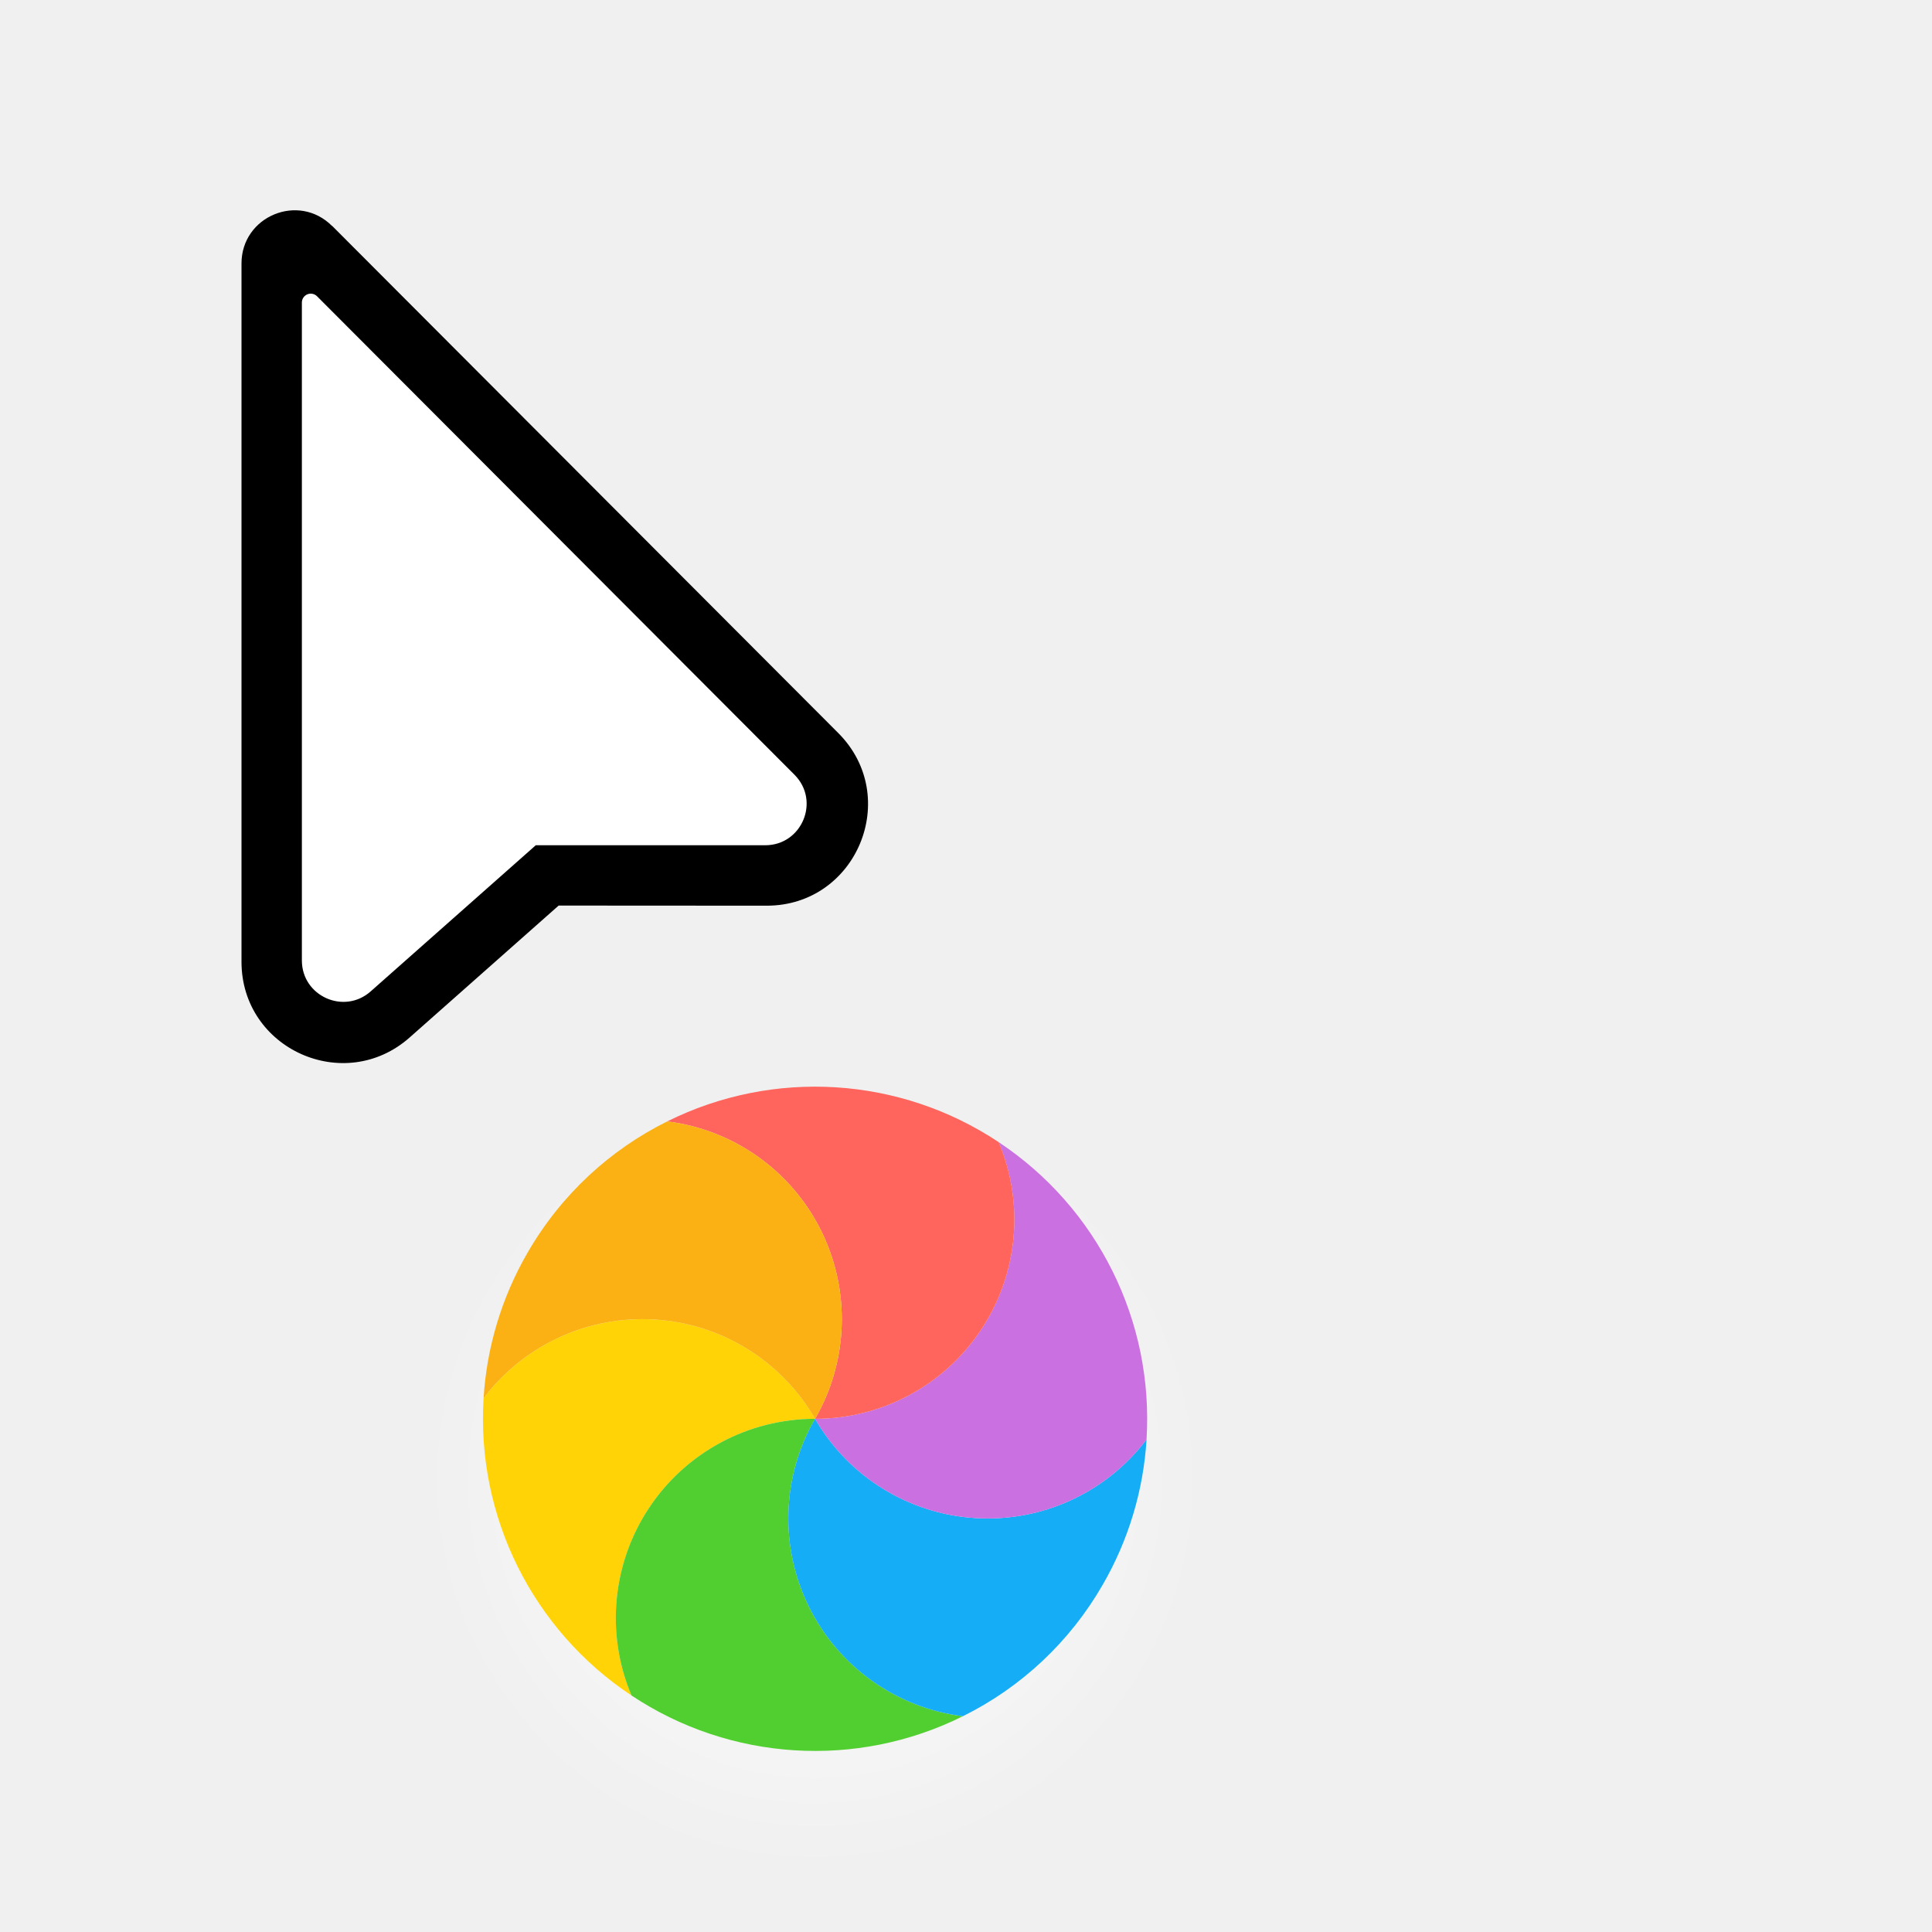
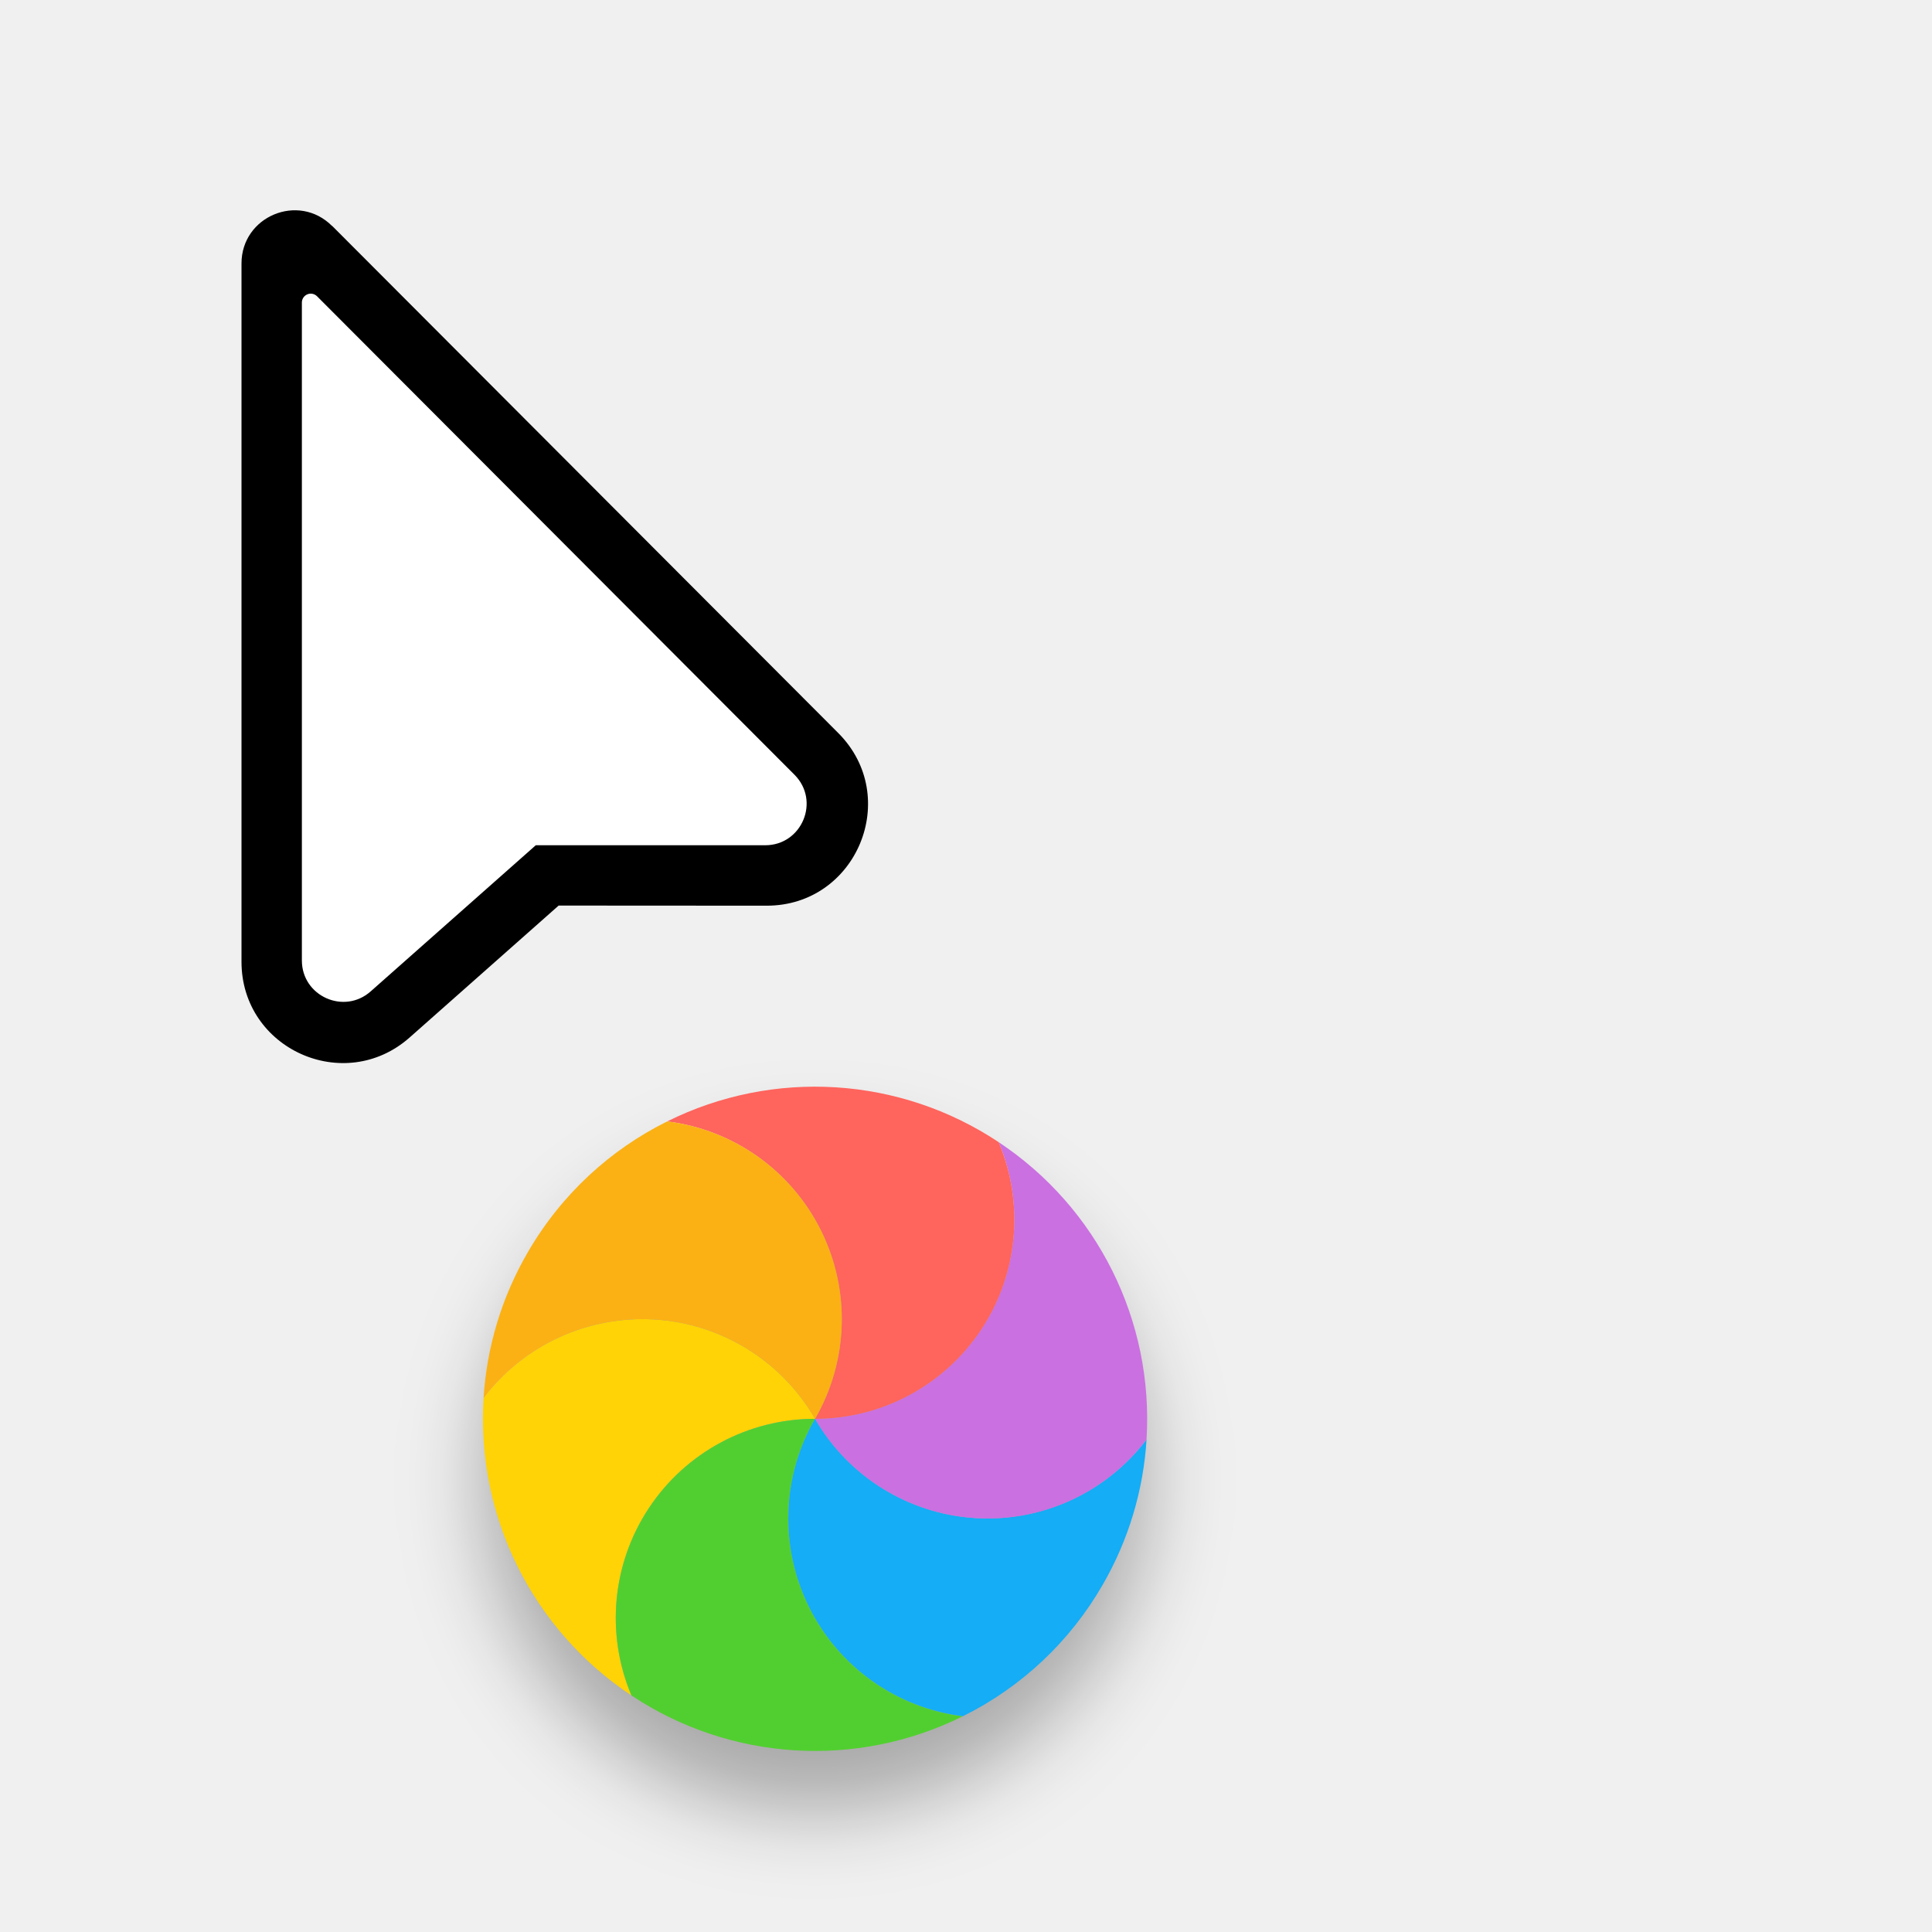
- <svg xmlns="http://www.w3.org/2000/svg" width="32" height="32" viewBox="0 0 32 32">
-   <defs>
-     <linearGradient id="b" x1="545.808" x2="545.808" y1="7.544" y2="903.099" gradientUnits="userSpaceOnUse">
-       <stop stop-color="#ffd305" style="stop-color:#ffd305;stop-color:color(display-p3 1 .828 .02);stop-opacity:1" />
-       <stop offset="1" stop-color="#fdcf01" style="stop-color:#fdcf01;stop-color:color(display-p3 .992 .812 .004);stop-opacity:1" />
-     </linearGradient>
-     <linearGradient id="c" x1="506.5" x2="506.5" y1="13.499" y2="1146.96" gradientUnits="userSpaceOnUse">
-       <stop stop-color="#52cf30" style="stop-color:#52cf30;stop-color:color(display-p3 .322 .812 .188);stop-opacity:1" />
-       <stop offset="1" stop-color="#3bbd1c" style="stop-color:#3bbd1c;stop-color:color(display-p3 .231 .741 .11);stop-opacity:1" />
-     </linearGradient>
-     <linearGradient id="d" x1="533.223" x2="533.223" y1="16.5" y2="1016.5" gradientUnits="userSpaceOnUse">
-       <stop stop-color="#14adf6" style="stop-color:#14adf6;stop-color:color(display-p3 .078 .678 .965);stop-opacity:1" />
-       <stop offset="1" stop-color="#1191f4" style="stop-color:#1191f4;stop-color:color(display-p3 .067 .569 .957);stop-opacity:1" />
-     </linearGradient>
-     <linearGradient id="e" x1="554.984" x2="554.984" y1="16.5" y2="912.055" gradientUnits="userSpaceOnUse">
-       <stop stop-color="#ca70e1" style="stop-color:#ca70e1;stop-color:color(display-p3 .792 .439 .882);stop-opacity:1" />
-       <stop offset="1" stop-color="#b452cb" style="stop-color:#b452cb;stop-color:color(display-p3 .706 .322 .796);stop-opacity:1" />
-     </linearGradient>
-     <linearGradient id="f" x1="516.5" x2="516.5" y1="8.166" y2="1141.62" gradientUnits="userSpaceOnUse">
-       <stop stop-color="#ff645d" style="stop-color:#ff645d;stop-color:color(display-p3 1 .392 .365);stop-opacity:1" />
-       <stop offset="1" stop-color="#ff4332" style="stop-color:#ff4332;stop-color:color(display-p3 1 .263 .196);stop-opacity:1" />
-     </linearGradient>
-     <linearGradient id="g" x1="534.769" x2="534.769" y1="6.5" y2="1006.5" gradientUnits="userSpaceOnUse">
-       <stop stop-color="#fbb114" style="stop-color:#fbb114;stop-color:color(display-p3 .984 .694 .078);stop-opacity:1" />
-       <stop offset="1" stop-color="#ff9508" style="stop-color:#ff9508;stop-color:color(display-p3 1 .584 .031);stop-opacity:1" />
-     </linearGradient>
-     <filter id="a" width="1.294" height="1.294" x="-.147" y="-.147" style="color-interpolation-filters:sRGB">
-       <feGaussianBlur stdDeviation=".674" />
+ <svg xmlns="http://www.w3.org/2000/svg" width="32" height="32" viewBox="0 0 32 32" version="1.1" id="svg19">
+   <defs id="defs12">
+     <filter id="a" width="1.294" height="1.294" x="-0.147" y="-0.147" style="color-interpolation-filters:sRGB">
+       <feGaussianBlur stdDeviation=".674" id="feGaussianBlur12" />
    </filter>
  </defs>
-   <circle cx="13.5" cy="24.5" r="5.5" style="opacity:.3;fill:#fff;stroke-width:2;stroke-linecap:round;stroke-linejoin:round;filter:url(#a)" />
-   <path fill="url(#b)" d="M12.046 7.544A6 6 0 0 1 16.5 16.5a6 6 0 0 0-9.98-.623 10 10 0 0 1 5.526-8.333" style="fill:url(#b)" transform="rotate(-60 23.78 12.455)scale(.55)" />
-   <path fill="url(#c)" d="M6.52 15.877a6 6 0 0 1 9.98.623 6 6 0 0 0-5.53 8.334 9.99 9.99 0 0 1-4.45-8.957" style="fill:url(#c)" transform="rotate(-60 23.78 12.455)scale(.55)" />
-   <path fill="url(#d)" d="M10.97 24.834A6 6 0 0 1 16.5 16.5a6 6 0 0 0 4.455 8.955A9.96 9.96 0 0 1 16.5 26.5a9.95 9.95 0 0 1-5.53-1.666" style="fill:url(#d)" transform="rotate(-60 23.78 12.455)scale(.55)" />
-   <path fill="url(#e)" d="M20.955 25.456A6 6 0 0 1 16.5 16.5a6 6 0 0 0 9.98.622 10 10 0 0 1-5.527 8.333" style="fill:url(#e)" transform="rotate(-60 23.78 12.455)scale(.55)" />
-   <path fill="url(#f)" d="M26.48 17.123a6 6 0 0 1-9.98-.623 6 6 0 0 0 5.53-8.334 9.99 9.99 0 0 1 4.45 8.957" style="fill:url(#f)" transform="rotate(-60 23.78 12.455)scale(.55)" />
-   <path fill="url(#g)" d="M22.03 8.166A6 6 0 0 1 16.5 16.5a6 6 0 0 0-4.454-8.956A9.96 9.96 0 0 1 16.5 6.5c2.044 0 3.946.613 5.53 1.666" style="fill:url(#g)" transform="rotate(-60 23.78 12.455)scale(.55)" />
-   <path fill-rule="evenodd" d="m5.502 3.742 8.383 8.4c1.053 1.057.306 2.859-1.185 2.859l-3.447-.002-2.468 2.185C5.704 18.14 4 17.375 4 15.93V4.364c0-.784.947-1.176 1.5-.621" clip-rule="evenodd" style="fill:#000;fill-opacity:1" />
-   <path fill-rule="evenodd" d="M5 5.01v10.898c0 .59.697.904 1.139.513L8.874 14h3.8c.61 0 .916-.736.485-1.168L5.251 4.907A.147.147 0 0 0 5 5.01" clip-rule="evenodd" style="fill:#fff;fill-opacity:1" />
+   <circle cx="13.5" cy="24.5" r="5.5" style="opacity:.3;fill:#000000;stroke-linecap:round;stroke-linejoin:round;filter:url(#a)" id="circle12" />
+   <path fill="#000" fill-rule="evenodd" d="m5.502 3.742 8.383 8.4c1.053 1.057.306 2.859-1.185 2.859l-3.447-.002-2.468 2.185C5.704 18.14 4 17.375 4 15.93V4.364c0-.784.947-1.176 1.5-.621" clip-rule="evenodd" style="fill:#000;fill-opacity:1" id="path18" />
+   <path fill-rule="evenodd" d="M5 5.01v10.898c0 .59.697.904 1.139.513L8.874 14h3.8c.61 0 .916-.736.485-1.168L5.251 4.907A.147.147 0 0 0 5 5.01" clip-rule="evenodd" style="fill:#ffffff;fill-opacity:1" id="path19" />
+   <g id="g19" transform="rotate(-60,13.5,23.5)">
+     <path d="M 12.046,7.544 A 6,6 0 0 1 16.5,16.5 6,6 0 0 0 6.52,15.877 10,10 0 0 1 12.046,7.544" style="fill:#ffd305;fill-opacity:1" transform="matrix(0.55,0,0,0.55,4.425,14.425)" id="path12" />
+     <path d="M 6.52,15.877 A 6,6 0 0 1 16.5,16.5 6,6 0 0 0 10.97,24.834 9.99,9.99 0 0 1 6.52,15.877" style="fill:#52cf30;fill-opacity:1" transform="matrix(0.55,0,0,0.55,4.425,14.425)" id="path13" />
+     <path d="M 10.97,24.834 A 6,6 0 0 1 16.5,16.5 6,6 0 0 0 20.955,25.455 9.96,9.96 0 0 1 16.5,26.5 9.95,9.95 0 0 1 10.97,24.834" style="fill:#14adf6;fill-opacity:1" transform="matrix(0.55,0,0,0.55,4.425,14.425)" id="path14" />
+     <path d="M 20.955,25.456 A 6,6 0 0 1 16.5,16.5 a 6,6 0 0 0 9.98,0.622 10,10 0 0 1 -5.527,8.333" style="fill:#ca70e1;fill-opacity:1" transform="matrix(0.55,0,0,0.55,4.425,14.425)" id="path15" />
+     <path d="M 26.48,17.123 A 6,6 0 0 1 16.5,16.5 a 6,6 0 0 0 5.53,-8.334 9.99,9.99 0 0 1 4.45,8.957" style="fill:#ff645d;fill-opacity:1" transform="matrix(0.55,0,0,0.55,4.425,14.425)" id="path16" />
+     <path d="M 22.03,8.166 A 6,6 0 0 1 16.5,16.5 6,6 0 0 0 12.046,7.544 9.96,9.96 0 0 1 16.5,6.5 c 2.044,0 3.946,0.613 5.53,1.666" style="fill:#fbb114;fill-opacity:1" transform="matrix(0.55,0,0,0.55,4.425,14.425)" id="path17" />
+   </g>
</svg>
